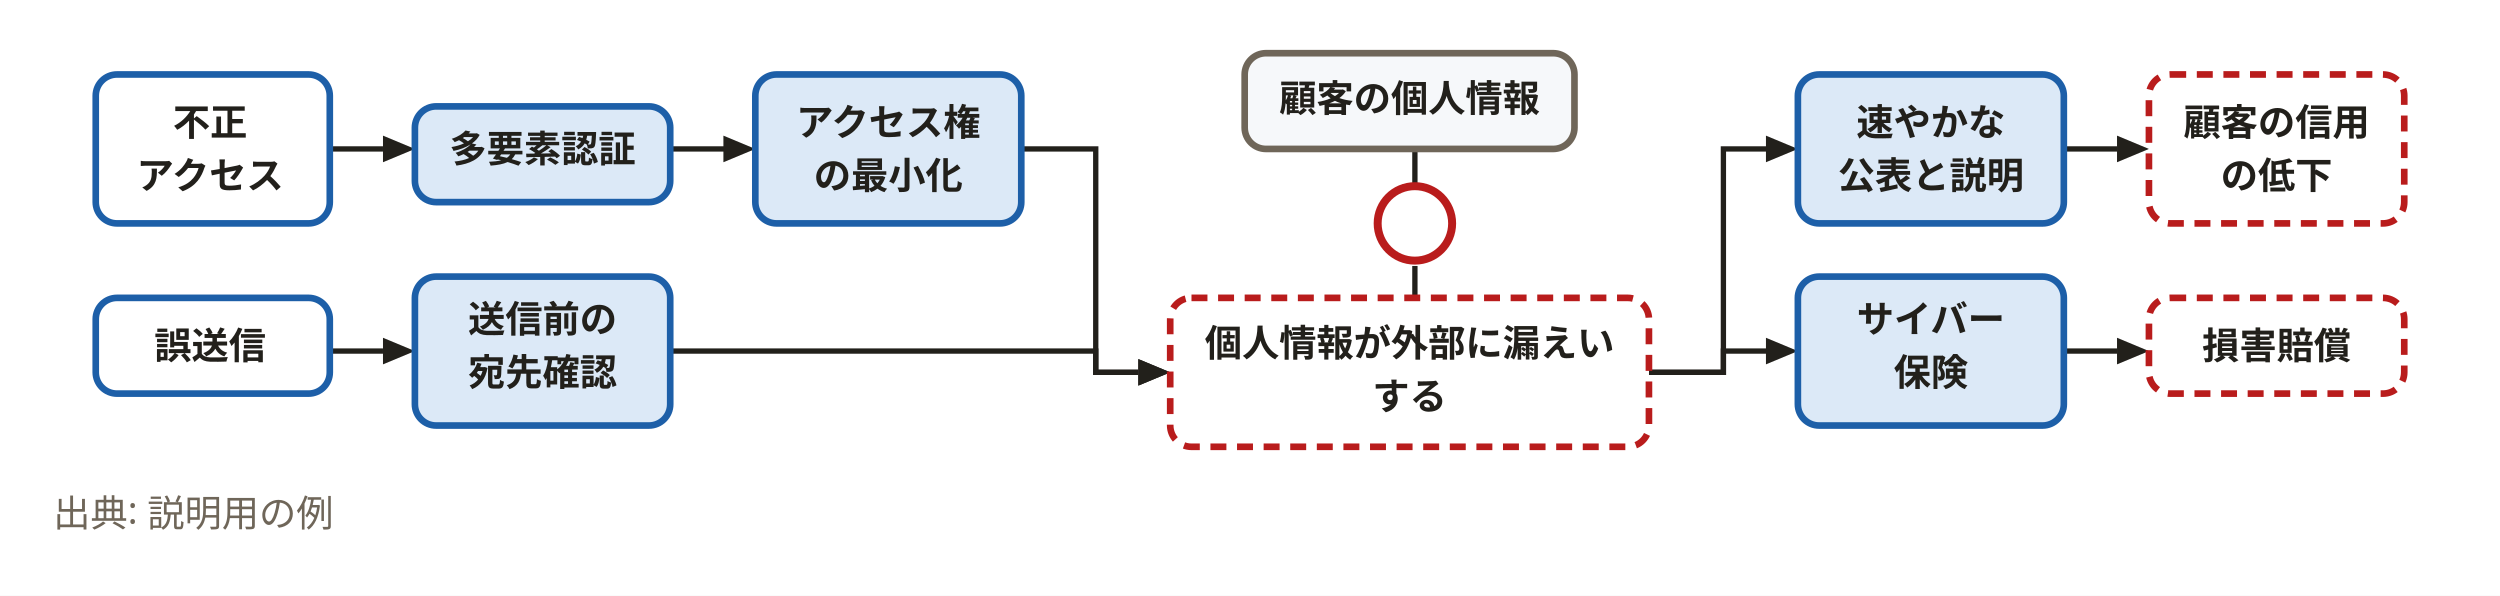
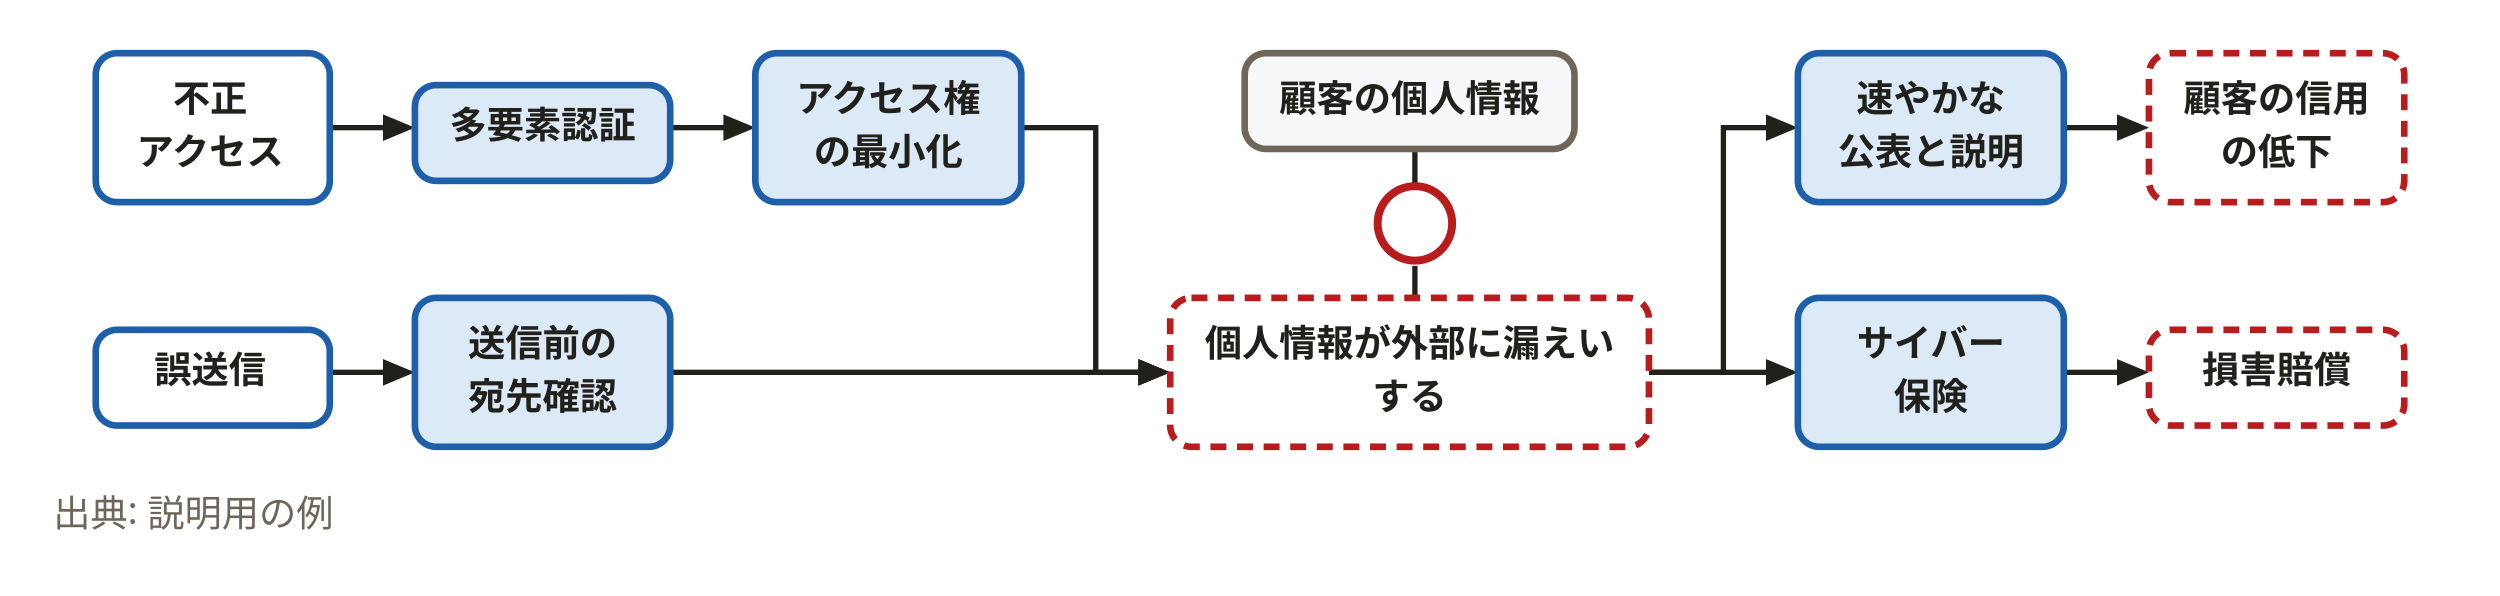
<svg xmlns="http://www.w3.org/2000/svg" width="940" height="224" viewBox="0 0 940 224" role="img" aria-labelledby="svg-title">
  <style>
    text { font-family: 'Hiragino Sans','Hiragino Kaku Gothic ProN','Yu Gothic','YuGothic',Meiryo,'Noto Sans JP',sans-serif; }
    .emoji { font-family: 'Noto Color Emoji','Segoe UI Emoji',sans-serif; }
  </style>
  <rect x="0" y="0" width="940" height="224" fill="#ffffff" />
  <path d="M532,56 L532,72" fill="none" stroke="#22201b" stroke-width="2" />
  <path d="M532,100 L532,112" fill="none" stroke="#22201b" stroke-width="2" />
-   <path d="M124,56 L144,56" fill="none" stroke="#22201b" stroke-width="2" />
-   <path d="M156,56 L144,61 L144,51 z" fill="#22201b" />
-   <path d="M252,56 L276,56" fill="none" stroke="#22201b" stroke-width="2" />
-   <path d="M284,56 L272,61 L272,51 z" fill="#22201b" />
-   <path d="M384,56 L412,56 L412,140 L428,140" fill="none" stroke="#22201b" stroke-width="2" />
+   <path d="M124,48 L144,48" fill="none" stroke="#22201b" stroke-width="2" />
+   <path d="M156,48 L144,53 L144,43 z" fill="#22201b" />
+   <path d="M252,48 L276,48" fill="none" stroke="#22201b" stroke-width="2" />
+   <path d="M284,48 L272,53 L272,43 z" fill="#22201b" />
+   <path d="M384,48 L412,48 L412,140 L428,140" fill="none" stroke="#22201b" stroke-width="2" />
  <path d="M440,140 L428,145 L428,135 z" fill="#22201b" />
-   <path d="M124,132 L144,132" fill="none" stroke="#22201b" stroke-width="2" />
-   <path d="M156,132 L144,137 L144,127 z" fill="#22201b" />
-   <path d="M252,132 L412,132 L412,140 L428,140" fill="none" stroke="#22201b" stroke-width="2" />
+   <path d="M124,140 L144,140" fill="none" stroke="#22201b" stroke-width="2" />
+   <path d="M156,140 L144,145 L144,135 z" fill="#22201b" />
+   <path d="M252,140 L412,140 L428,140" fill="none" stroke="#22201b" stroke-width="2" />
  <path d="M440,140 L428,145 L428,135 z" fill="#22201b" />
-   <path d="M620,140 L648,140 L648,56 L668,56" fill="none" stroke="#22201b" stroke-width="2" />
-   <path d="M676,56 L664,61 L664,51 z" fill="#22201b" />
-   <path d="M776,56 L796,56" fill="none" stroke="#22201b" stroke-width="2" />
-   <path d="M808,56 L796,61 L796,51 z" fill="#22201b" />
-   <path d="M620,140 L648,140 L648,132 L668,132" fill="none" stroke="#22201b" stroke-width="2" />
-   <path d="M676,132 L664,137 L664,127 z" fill="#22201b" />
-   <path d="M776,132 L796,132" fill="none" stroke="#22201b" stroke-width="2" />
-   <path d="M808,132 L796,137 L796,127 z" fill="#22201b" />
+   <path d="M620,140 L648,140 L648,48 L668,48" fill="none" stroke="#22201b" stroke-width="2" />
+   <path d="M676,48 L664,53 L664,43 z" fill="#22201b" />
+   <path d="M776,48 L796,48" fill="none" stroke="#22201b" stroke-width="2" />
+   <path d="M808,48 L796,53 L796,43 z" fill="#22201b" />
+   <path d="M620,140 L648,140 L668,140" fill="none" stroke="#22201b" stroke-width="2" />
+   <path d="M676,140 L664,145 L664,135 z" fill="#22201b" />
+   <path d="M776,140 L796,140" fill="none" stroke="#22201b" stroke-width="2" />
+   <path d="M808,140 L796,145 L796,135 z" fill="#22201b" />
  <circle cx="532" cy="84" r="14" fill="#ffffff" stroke="#b91c1c" stroke-width="3" />
  <rect x="468" y="20" width="124" height="36" rx="8" fill="#f6f8fa" stroke="#6f6659" stroke-width="2.5" />
  <rect x="440" y="112" width="180" height="56" rx="8" fill="#ffffff" stroke="#b91c1c" stroke-width="2.5" stroke-dasharray="6,4" />
-   <rect x="36" y="28" width="88" height="56" rx="8" fill="#ffffff" stroke="#1d5fa8" stroke-width="2.5" />
-   <rect x="156" y="40" width="96" height="36" rx="8" fill="#dce9f7" stroke="#1d5fa8" stroke-width="2.5" />
-   <rect x="284" y="28" width="100" height="56" rx="8" fill="#dce9f7" stroke="#1d5fa8" stroke-width="2.5" />
-   <rect x="36" y="112" width="88" height="36" rx="8" fill="#ffffff" stroke="#1d5fa8" stroke-width="2.5" />
-   <rect x="156" y="104" width="96" height="56" rx="8" fill="#dce9f7" stroke="#1d5fa8" stroke-width="2.5" />
-   <rect x="676" y="28" width="100" height="56" rx="8" fill="#dce9f7" stroke="#1d5fa8" stroke-width="2.5" />
-   <rect x="808" y="28" width="96" height="56" rx="8" fill="#ffffff" stroke="#b91c1c" stroke-width="2.5" stroke-dasharray="6,4" />
-   <rect x="676" y="104" width="100" height="56" rx="8" fill="#dce9f7" stroke="#1d5fa8" stroke-width="2.5" />
-   <rect x="808" y="112" width="96" height="36" rx="8" fill="#ffffff" stroke="#b91c1c" stroke-width="2.5" stroke-dasharray="6,4" />
+   <rect x="36" y="20" width="88" height="56" rx="8" fill="#ffffff" stroke="#1d5fa8" stroke-width="2.5" />
+   <rect x="156" y="32" width="96" height="36" rx="8" fill="#dce9f7" stroke="#1d5fa8" stroke-width="2.5" />
+   <rect x="284" y="20" width="100" height="56" rx="8" fill="#dce9f7" stroke="#1d5fa8" stroke-width="2.5" />
+   <rect x="36" y="124" width="88" height="36" rx="8" fill="#ffffff" stroke="#1d5fa8" stroke-width="2.5" />
+   <rect x="156" y="112" width="96" height="56" rx="8" fill="#dce9f7" stroke="#1d5fa8" stroke-width="2.5" />
+   <rect x="676" y="20" width="100" height="56" rx="8" fill="#dce9f7" stroke="#1d5fa8" stroke-width="2.5" />
+   <rect x="808" y="20" width="96" height="56" rx="8" fill="#ffffff" stroke="#b91c1c" stroke-width="2.5" stroke-dasharray="6,4" />
+   <rect x="676" y="112" width="100" height="56" rx="8" fill="#dce9f7" stroke="#1d5fa8" stroke-width="2.5" />
+   <rect x="808" y="124" width="96" height="36" rx="8" fill="#ffffff" stroke="#b91c1c" stroke-width="2.5" stroke-dasharray="6,4" />
  <text x="530" y="42" text-anchor="middle" font-size="14" font-weight="700" fill="#22201b">顧客の個人情報</text>
  <text x="530" y="134" text-anchor="middle" font-size="14" font-weight="700" fill="#22201b">個人情報が外部に漏えい</text>
  <text x="530" y="154" text-anchor="middle" font-size="14" font-weight="700" fill="#22201b">する</text>
-   <text x="79" y="51" text-anchor="middle" font-size="14" font-weight="700" fill="#22201b">不正</text>
-   <text x="79" y="71" text-anchor="middle" font-size="14" font-weight="700" fill="#22201b">アクセス</text>
-   <text x="204" y="61" text-anchor="middle" font-size="14" font-weight="700" fill="#22201b">多要素認証</text>
-   <text x="334" y="51" text-anchor="middle" font-size="14" font-weight="700" fill="#22201b">アクセス権</text>
-   <text x="334" y="71" text-anchor="middle" font-size="14" font-weight="700" fill="#22201b">の最小化</text>
-   <text x="79" y="135" text-anchor="middle" font-size="14" font-weight="700" fill="#22201b">誤送信</text>
-   <text x="204" y="125" text-anchor="middle" font-size="14" font-weight="700" fill="#22201b">送信前の</text>
-   <text x="204" y="145" text-anchor="middle" font-size="14" font-weight="700" fill="#22201b">宛先確認</text>
-   <text x="726" y="51" text-anchor="middle" font-size="14" font-weight="700" fill="#22201b">速やかな</text>
-   <text x="726" y="71" text-anchor="middle" font-size="14" font-weight="700" fill="#22201b">公表と説明</text>
-   <text x="856" y="51" text-anchor="middle" font-size="14" font-weight="700" fill="#22201b">顧客の信用</text>
-   <text x="856" y="71" text-anchor="middle" font-size="14" font-weight="700" fill="#22201b">の低下</text>
-   <text x="726" y="125" text-anchor="middle" font-size="14" font-weight="700" fill="#22201b">サイバー</text>
-   <text x="726" y="145" text-anchor="middle" font-size="14" font-weight="700" fill="#22201b">保険</text>
-   <text x="856" y="135" text-anchor="middle" font-size="14" font-weight="700" fill="#22201b">損害賠償</text>
+   <text x="79" y="42" text-anchor="middle" font-size="14" font-weight="700" fill="#22201b">不正</text>
+   <text x="79" y="62" text-anchor="middle" font-size="14" font-weight="700" fill="#22201b">アクセス</text>
+   <text x="204" y="52" text-anchor="middle" font-size="14" font-weight="700" fill="#22201b">多要素認証</text>
+   <text x="334" y="42" text-anchor="middle" font-size="14" font-weight="700" fill="#22201b">アクセス権</text>
+   <text x="334" y="62" text-anchor="middle" font-size="14" font-weight="700" fill="#22201b">の最小化</text>
+   <text x="79" y="144" text-anchor="middle" font-size="14" font-weight="700" fill="#22201b">誤送信</text>
+   <text x="204" y="134" text-anchor="middle" font-size="14" font-weight="700" fill="#22201b">送信前の</text>
+   <text x="204" y="154" text-anchor="middle" font-size="14" font-weight="700" fill="#22201b">宛先確認</text>
+   <text x="726" y="42" text-anchor="middle" font-size="14" font-weight="700" fill="#22201b">速やかな</text>
+   <text x="726" y="62" text-anchor="middle" font-size="14" font-weight="700" fill="#22201b">公表と説明</text>
+   <text x="856" y="42" text-anchor="middle" font-size="14" font-weight="700" fill="#22201b">顧客の信用</text>
+   <text x="856" y="62" text-anchor="middle" font-size="14" font-weight="700" fill="#22201b">の低下</text>
+   <text x="726" y="134" text-anchor="middle" font-size="14" font-weight="700" fill="#22201b">サイバー</text>
+   <text x="726" y="154" text-anchor="middle" font-size="14" font-weight="700" fill="#22201b">保険</text>
+   <text x="856" y="144" text-anchor="middle" font-size="14" font-weight="700" fill="#22201b">損害賠償</text>
  <text x="20" y="198" font-size="14" font-weight="400" fill="#6f6659">出典: 説明用の例</text>
</svg>
